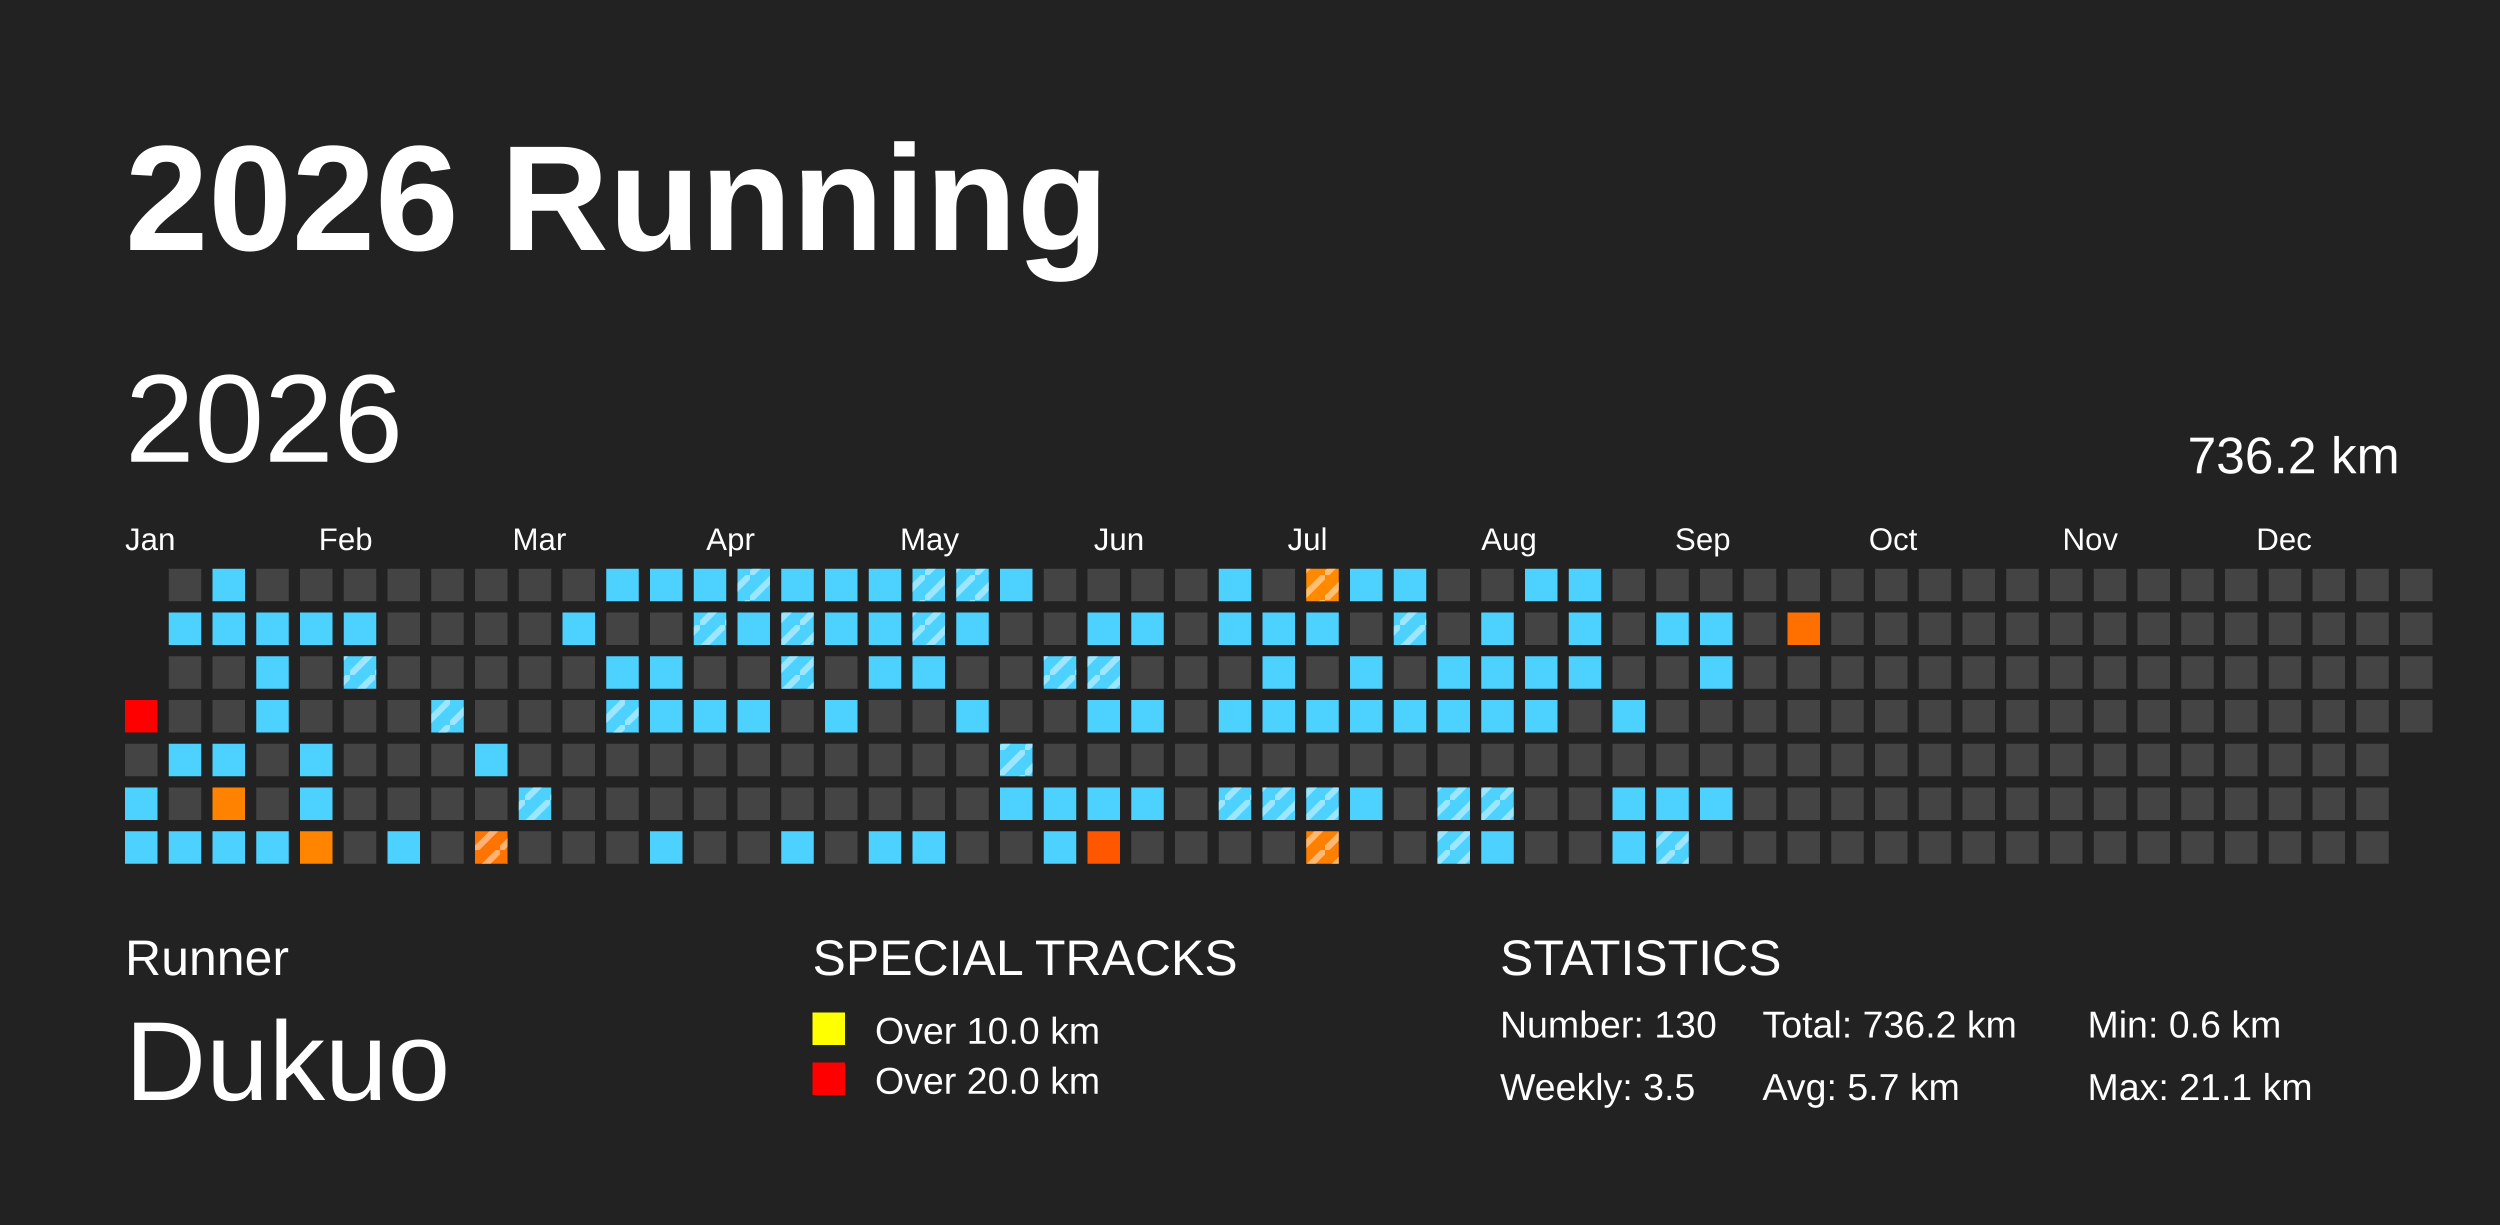
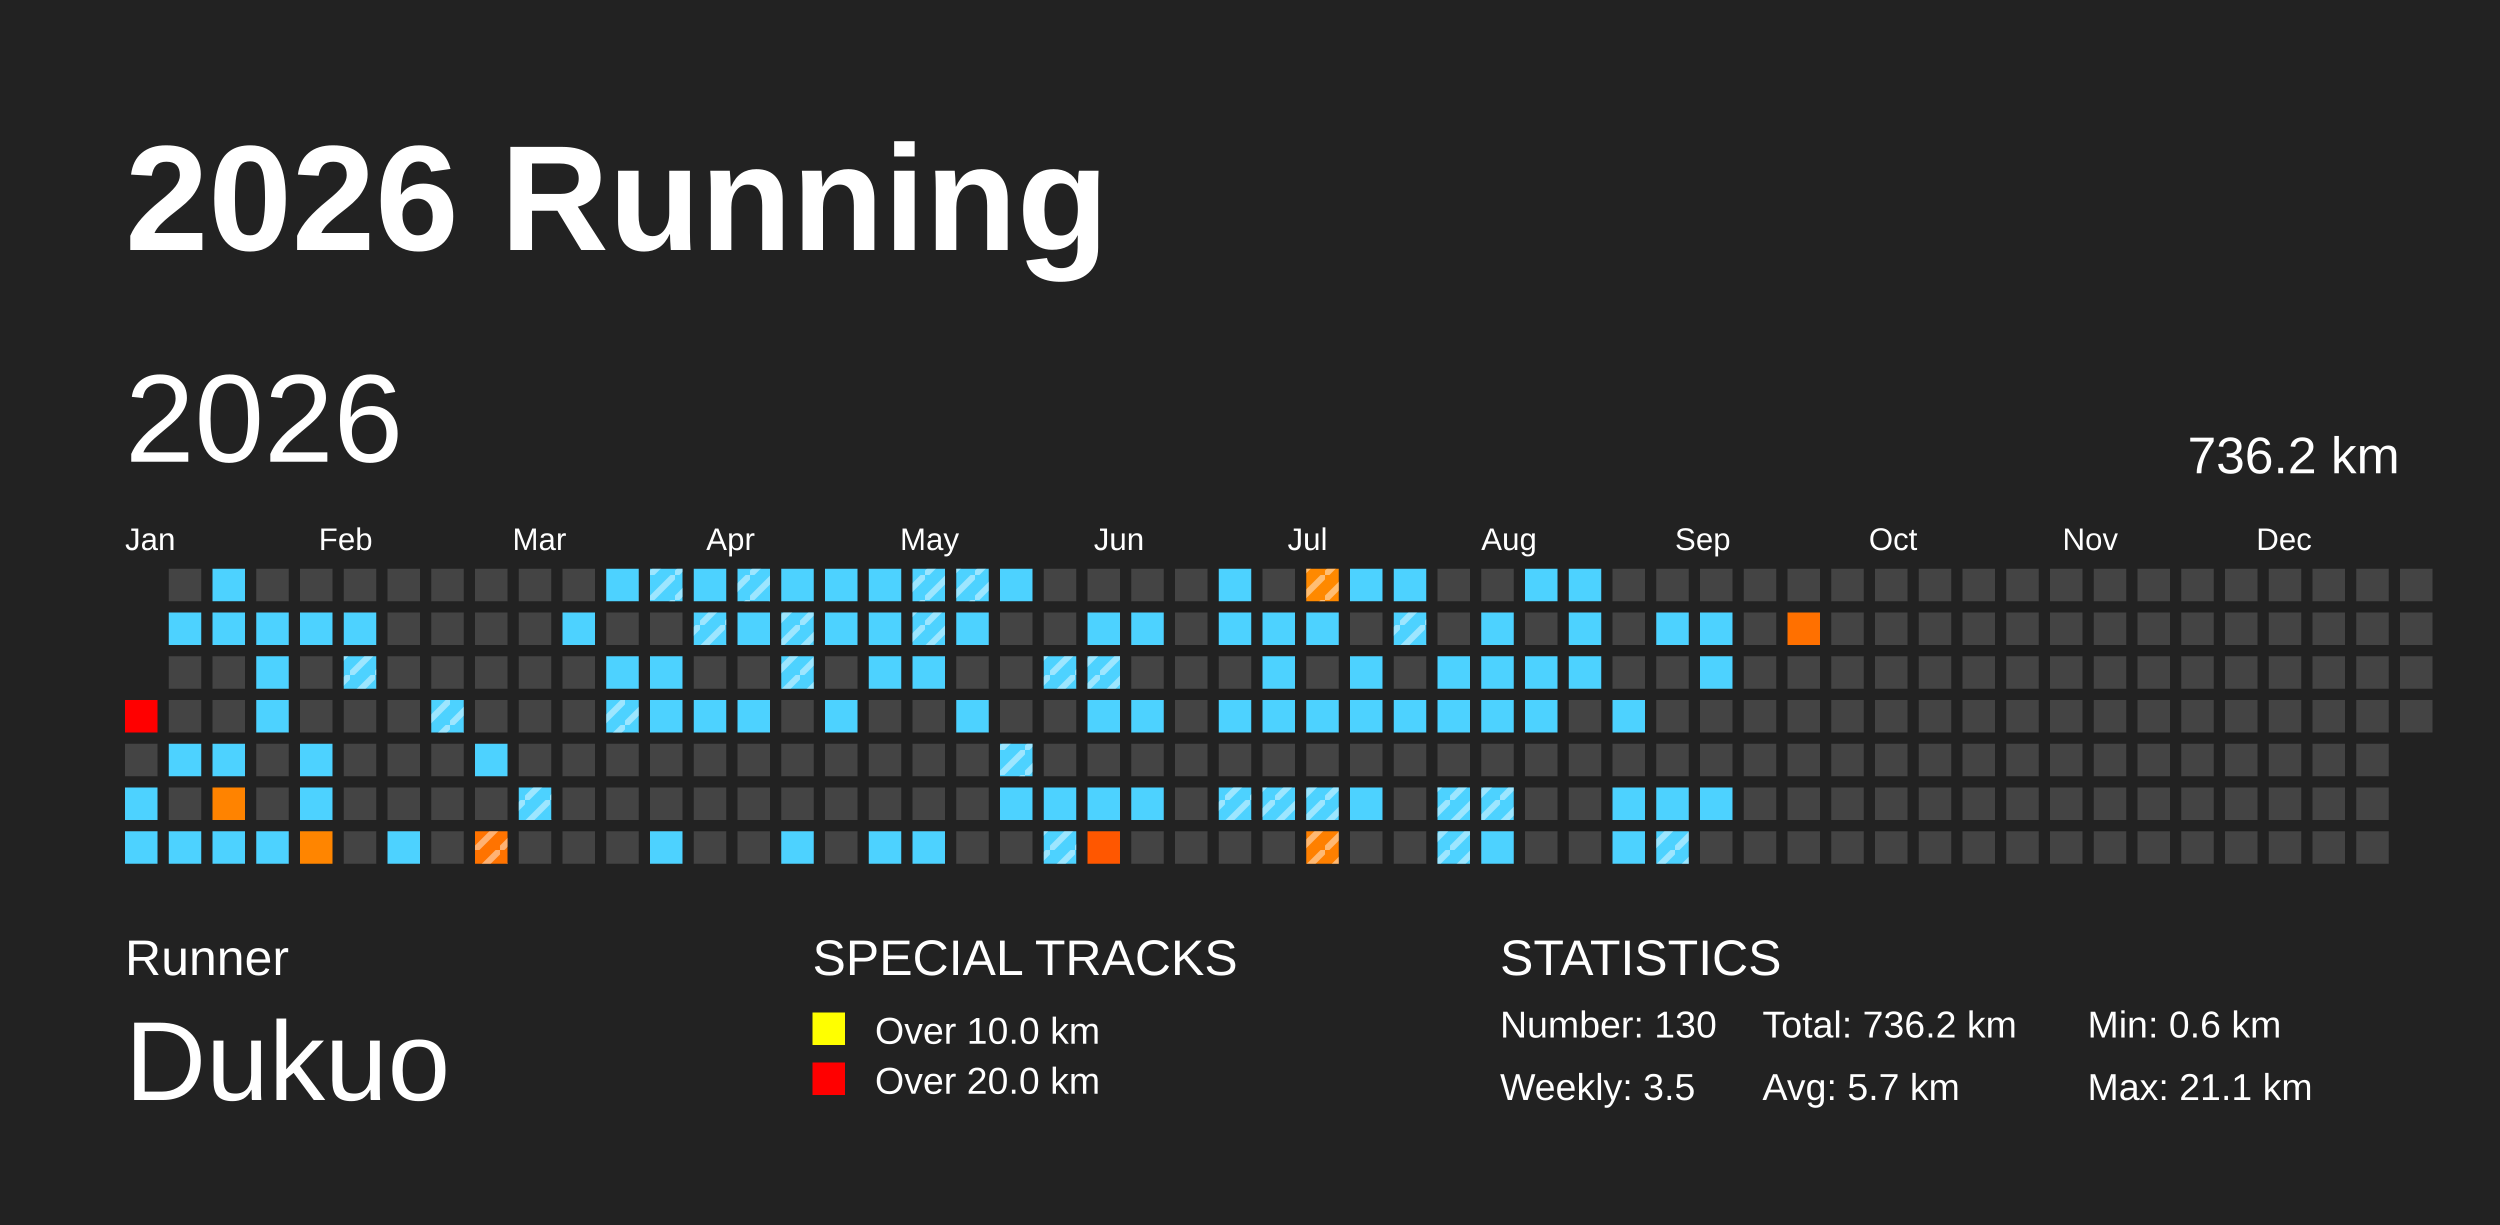
<svg xmlns="http://www.w3.org/2000/svg" baseProfile="full" height="98mm" version="1.1" viewBox="0,0,200,98" width="200mm">
  <defs>
    <pattern height="2" id="indoor-stripe" patternUnits="userSpaceOnUse" width="2">
      <line stroke="white" stroke-opacity="0.45" stroke-width="0.5" x1="0" x2="2" y1="2" y2="0" />
    </pattern>
  </defs>
  <rect fill="#222222" height="98" width="200" x="0" y="0" />
  <text fill="#FFFFFF" style="font-size:12px; font-family:Arial; font-weight:bold;" x="10" y="20">2026 Running</text>
  <text fill="#FFFFFF" style="font-size:4px; font-family:Arial" x="10" y="78">Runner</text>
  <text fill="#FFFFFF" style="font-size:9px; font-family:Arial" x="10" y="88">Dukuo</text>
  <text fill="#FFFFFF" style="font-size:4px; font-family:Arial" x="65" y="78">SPECIAL TRACKS</text>
  <rect fill="yellow" height="2.6" width="2.6" x="65" y="81" />
  <text fill="#FFFFFF" style="font-size:3px; font-family:Arial" x="70" y="83.5">Over 10.0 km</text>
  <rect fill="red" height="2.6" width="2.6" x="65" y="85" />
  <text fill="#FFFFFF" style="font-size:3px; font-family:Arial" x="70" y="87.5">Over 20.0 km</text>
  <text fill="#FFFFFF" style="font-size:4px; font-family:Arial" x="120" y="78">STATISTICS</text>
  <text fill="#FFFFFF" style="font-size:3px; font-family:Arial" x="120" y="83">Number: 130</text>
  <text fill="#FFFFFF" style="font-size:3px; font-family:Arial" x="120" y="88">Weekly: 3.5</text>
  <text fill="#FFFFFF" style="font-size:3px; font-family:Arial" x="141" y="83">Total: 736.2 km</text>
  <text fill="#FFFFFF" style="font-size:3px; font-family:Arial" x="141" y="88">Avg: 5.7 km</text>
  <text fill="#FFFFFF" style="font-size:3px; font-family:Arial" x="167" y="83">Min: 0.6 km</text>
  <text fill="#FFFFFF" style="font-size:3px; font-family:Arial" x="167" y="88">Max: 21.1 km</text>
  <text dominant-baseline="hanging" fill="#FFFFFF" style="font-size:10.0px; font-family:Arial;" x="10" y="30">2026</text>
  <text dominant-baseline="hanging" fill="#FFFFFF" style="font-size:4.125px; font-family:Arial;" x="175" y="35">736.2 km</text>
  <text fill="#FFFFFF" style="font-size:2.5px; font-family:Arial" x="10.0" y="44">Jan</text>
  <text fill="#FFFFFF" style="font-size:2.5px; font-family:Arial" x="25.5" y="44">Feb</text>
  <text fill="#FFFFFF" style="font-size:2.5px; font-family:Arial" x="41.0" y="44">Mar</text>
  <text fill="#FFFFFF" style="font-size:2.5px; font-family:Arial" x="56.5" y="44">Apr</text>
  <text fill="#FFFFFF" style="font-size:2.5px; font-family:Arial" x="72.0" y="44">May</text>
  <text fill="#FFFFFF" style="font-size:2.5px; font-family:Arial" x="87.5" y="44">Jun</text>
  <text fill="#FFFFFF" style="font-size:2.5px; font-family:Arial" x="103.0" y="44">Jul</text>
  <text fill="#FFFFFF" style="font-size:2.5px; font-family:Arial" x="118.5" y="44">Aug</text>
  <text fill="#FFFFFF" style="font-size:2.5px; font-family:Arial" x="134.0" y="44">Sep</text>
  <text fill="#FFFFFF" style="font-size:2.5px; font-family:Arial" x="149.5" y="44">Oct</text>
  <text fill="#FFFFFF" style="font-size:2.5px; font-family:Arial" x="165.0" y="44">Nov</text>
  <text fill="#FFFFFF" style="font-size:2.5px; font-family:Arial" x="180.5" y="44">Dec</text>
  <rect fill="red" height="2.6" width="2.6" x="10.0" y="56.0" />
  <rect fill="#444444" height="2.6" width="2.6" x="10.0" y="59.5" />
  <rect fill="#4dd2ff" height="2.6" width="2.6" x="10.0" y="63.0" />
  <rect fill="#4dd2ff" height="2.6" width="2.6" x="10.0" y="66.5" />
  <rect fill="#444444" height="2.6" width="2.6" x="13.5" y="45.5" />
  <rect fill="#4dd2ff" height="2.6" width="2.6" x="13.5" y="49.0" />
  <rect fill="#444444" height="2.6" width="2.6" x="13.5" y="52.5" />
  <rect fill="#444444" height="2.6" width="2.6" x="13.5" y="56.0" />
  <rect fill="#4dd2ff" height="2.6" width="2.6" x="13.5" y="59.5" />
  <rect fill="#444444" height="2.6" width="2.6" x="13.5" y="63.0" />
  <rect fill="#4dd2ff" height="2.6" width="2.6" x="13.5" y="66.5" />
  <rect fill="#4dd2ff" height="2.6" width="2.6" x="17.0" y="45.5" />
  <rect fill="#4dd2ff" height="2.6" width="2.6" x="17.0" y="49.0" />
  <rect fill="#444444" height="2.6" width="2.6" x="17.0" y="52.5" />
  <rect fill="#444444" height="2.6" width="2.6" x="17.0" y="56.0" />
  <rect fill="#4dd2ff" height="2.6" width="2.6" x="17.0" y="59.5" />
  <rect fill="#ff8300" height="2.6" width="2.6" x="17.0" y="63.0" />
  <rect fill="#4dd2ff" height="2.6" width="2.6" x="17.0" y="66.5" />
  <rect fill="#444444" height="2.6" width="2.6" x="20.5" y="45.5" />
  <rect fill="#4dd2ff" height="2.6" width="2.6" x="20.5" y="49.0" />
  <rect fill="#4dd2ff" height="2.6" width="2.6" x="20.5" y="52.5" />
  <rect fill="#4dd2ff" height="2.6" width="2.6" x="20.5" y="56.0" />
  <rect fill="#444444" height="2.6" width="2.6" x="20.5" y="59.5" />
  <rect fill="#444444" height="2.6" width="2.6" x="20.5" y="63.0" />
  <rect fill="#4dd2ff" height="2.6" width="2.6" x="20.5" y="66.5" />
  <rect fill="#444444" height="2.6" width="2.6" x="24.0" y="45.5" />
  <rect fill="#4dd2ff" height="2.6" width="2.6" x="24.0" y="49.0" />
  <rect fill="#444444" height="2.6" width="2.6" x="24.0" y="52.5" />
  <rect fill="#444444" height="2.6" width="2.6" x="24.0" y="56.0" />
  <rect fill="#4dd2ff" height="2.6" width="2.6" x="24.0" y="59.5" />
  <rect fill="#4dd2ff" height="2.6" width="2.6" x="24.0" y="63.0" />
  <rect fill="#ff8500" height="2.6" width="2.6" x="24.0" y="66.5" />
  <rect fill="#444444" height="2.6" width="2.6" x="27.5" y="45.5" />
  <rect fill="#4dd2ff" height="2.6" width="2.6" x="27.5" y="49.0" />
  <rect fill="#4dd2ff" height="2.6" width="2.6" x="27.5" y="52.5" />
  <rect fill="url(#indoor-stripe)" height="2.6" style="pointer-events: none;" width="2.6" x="27.5" y="52.5" />
  <rect fill="#444444" height="2.6" width="2.6" x="27.5" y="56.0" />
  <rect fill="#444444" height="2.6" width="2.6" x="27.5" y="59.5" />
  <rect fill="#444444" height="2.6" width="2.6" x="27.5" y="63.0" />
  <rect fill="#444444" height="2.6" width="2.6" x="27.5" y="66.5" />
  <rect fill="#444444" height="2.6" width="2.6" x="31.0" y="45.5" />
  <rect fill="#444444" height="2.6" width="2.6" x="31.0" y="49.0" />
  <rect fill="#444444" height="2.6" width="2.6" x="31.0" y="52.5" />
  <rect fill="#444444" height="2.6" width="2.6" x="31.0" y="56.0" />
  <rect fill="#444444" height="2.6" width="2.6" x="31.0" y="59.5" />
  <rect fill="#444444" height="2.6" width="2.6" x="31.0" y="63.0" />
  <rect fill="#4dd2ff" height="2.6" width="2.6" x="31.0" y="66.5" />
  <rect fill="#444444" height="2.6" width="2.6" x="34.5" y="45.5" />
  <rect fill="#444444" height="2.6" width="2.6" x="34.5" y="49.0" />
  <rect fill="#444444" height="2.6" width="2.6" x="34.5" y="52.5" />
  <rect fill="#4dd2ff" height="2.6" width="2.6" x="34.5" y="56.0" />
  <rect fill="url(#indoor-stripe)" height="2.6" style="pointer-events: none;" width="2.6" x="34.5" y="56.0" />
  <rect fill="#444444" height="2.6" width="2.6" x="34.5" y="59.5" />
  <rect fill="#444444" height="2.6" width="2.6" x="34.5" y="63.0" />
  <rect fill="#444444" height="2.6" width="2.6" x="34.5" y="66.5" />
  <rect fill="#444444" height="2.6" width="2.6" x="38.0" y="45.5" />
  <rect fill="#444444" height="2.6" width="2.6" x="38.0" y="49.0" />
  <rect fill="#444444" height="2.6" width="2.6" x="38.0" y="52.5" />
  <rect fill="#444444" height="2.6" width="2.6" x="38.0" y="56.0" />
  <rect fill="#4dd2ff" height="2.6" width="2.6" x="38.0" y="59.5" />
  <rect fill="#444444" height="2.6" width="2.6" x="38.0" y="63.0" />
  <rect fill="#ff7300" height="2.6" width="2.6" x="38.0" y="66.5" />
  <rect fill="url(#indoor-stripe)" height="2.6" style="pointer-events: none;" width="2.6" x="38.0" y="66.5" />
  <rect fill="#444444" height="2.6" width="2.6" x="41.5" y="45.5" />
  <rect fill="#444444" height="2.6" width="2.6" x="41.5" y="49.0" />
  <rect fill="#444444" height="2.6" width="2.6" x="41.5" y="52.5" />
  <rect fill="#444444" height="2.6" width="2.6" x="41.5" y="56.0" />
  <rect fill="#444444" height="2.6" width="2.6" x="41.5" y="59.5" />
  <rect fill="#4dd2ff" height="2.6" width="2.6" x="41.5" y="63.0" />
  <rect fill="url(#indoor-stripe)" height="2.6" style="pointer-events: none;" width="2.6" x="41.5" y="63.0" />
  <rect fill="#444444" height="2.6" width="2.6" x="41.5" y="66.5" />
  <rect fill="#444444" height="2.6" width="2.6" x="45.0" y="45.5" />
  <rect fill="#4dd2ff" height="2.6" width="2.6" x="45.0" y="49.0" />
  <rect fill="#444444" height="2.6" width="2.6" x="45.0" y="52.5" />
  <rect fill="#444444" height="2.6" width="2.6" x="45.0" y="56.0" />
  <rect fill="#444444" height="2.6" width="2.6" x="45.0" y="59.5" />
  <rect fill="#444444" height="2.6" width="2.6" x="45.0" y="63.0" />
  <rect fill="#444444" height="2.6" width="2.6" x="45.0" y="66.5" />
  <rect fill="#4dd2ff" height="2.6" width="2.6" x="48.5" y="45.5" />
  <rect fill="#444444" height="2.6" width="2.6" x="48.5" y="49.0" />
  <rect fill="#4dd2ff" height="2.6" width="2.6" x="48.5" y="52.5" />
  <rect fill="#4dd2ff" height="2.6" width="2.6" x="48.5" y="56.0" />
  <rect fill="url(#indoor-stripe)" height="2.6" style="pointer-events: none;" width="2.6" x="48.5" y="56.0" />
  <rect fill="#444444" height="2.6" width="2.6" x="48.5" y="59.5" />
  <rect fill="#444444" height="2.6" width="2.6" x="48.5" y="63.0" />
  <rect fill="#444444" height="2.6" width="2.6" x="48.5" y="66.5" />
  <rect fill="#4dd2ff" height="2.6" width="2.6" x="52.0" y="45.5" />
+   <rect fill="url(#indoor-stripe)" height="2.6" style="pointer-events: none;" width="2.6" x="52.0" y="45.5" />
  <rect fill="#444444" height="2.6" width="2.6" x="52.0" y="49.0" />
  <rect fill="#4dd2ff" height="2.6" width="2.6" x="52.0" y="52.5" />
  <rect fill="#4dd2ff" height="2.6" width="2.6" x="52.0" y="56.0" />
  <rect fill="#444444" height="2.6" width="2.6" x="52.0" y="59.5" />
  <rect fill="#444444" height="2.6" width="2.6" x="52.0" y="63.0" />
  <rect fill="#4dd2ff" height="2.6" width="2.6" x="52.0" y="66.5" />
  <rect fill="#4dd2ff" height="2.6" width="2.6" x="55.5" y="45.5" />
  <rect fill="#4dd2ff" height="2.6" width="2.6" x="55.5" y="49.0" />
  <rect fill="url(#indoor-stripe)" height="2.6" style="pointer-events: none;" width="2.6" x="55.5" y="49.0" />
  <rect fill="#444444" height="2.6" width="2.6" x="55.5" y="52.5" />
  <rect fill="#4dd2ff" height="2.6" width="2.6" x="55.5" y="56.0" />
  <rect fill="#444444" height="2.6" width="2.6" x="55.5" y="59.5" />
  <rect fill="#444444" height="2.6" width="2.6" x="55.5" y="63.0" />
  <rect fill="#444444" height="2.6" width="2.6" x="55.5" y="66.5" />
  <rect fill="#4dd2ff" height="2.6" width="2.6" x="59.0" y="45.5" />
  <rect fill="url(#indoor-stripe)" height="2.6" style="pointer-events: none;" width="2.6" x="59.0" y="45.5" />
  <rect fill="#4dd2ff" height="2.6" width="2.6" x="59.0" y="49.0" />
  <rect fill="#444444" height="2.6" width="2.6" x="59.0" y="52.5" />
  <rect fill="#4dd2ff" height="2.6" width="2.6" x="59.0" y="56.0" />
  <rect fill="#444444" height="2.6" width="2.6" x="59.0" y="59.5" />
  <rect fill="#444444" height="2.6" width="2.6" x="59.0" y="63.0" />
  <rect fill="#444444" height="2.6" width="2.6" x="59.0" y="66.5" />
  <rect fill="#4dd2ff" height="2.6" width="2.6" x="62.5" y="45.5" />
  <rect fill="#4dd2ff" height="2.6" width="2.6" x="62.5" y="49.0" />
  <rect fill="url(#indoor-stripe)" height="2.6" style="pointer-events: none;" width="2.6" x="62.5" y="49.0" />
  <rect fill="#4dd2ff" height="2.6" width="2.6" x="62.5" y="52.5" />
  <rect fill="url(#indoor-stripe)" height="2.6" style="pointer-events: none;" width="2.6" x="62.5" y="52.5" />
  <rect fill="#444444" height="2.6" width="2.6" x="62.5" y="56.0" />
  <rect fill="#444444" height="2.6" width="2.6" x="62.5" y="59.5" />
  <rect fill="#444444" height="2.6" width="2.6" x="62.5" y="63.0" />
  <rect fill="#4dd2ff" height="2.6" width="2.6" x="62.5" y="66.5" />
  <rect fill="#4dd2ff" height="2.6" width="2.6" x="66.0" y="45.5" />
  <rect fill="#4dd2ff" height="2.6" width="2.6" x="66.0" y="49.0" />
  <rect fill="#444444" height="2.6" width="2.6" x="66.0" y="52.5" />
  <rect fill="#4dd2ff" height="2.6" width="2.6" x="66.0" y="56.0" />
  <rect fill="#444444" height="2.6" width="2.6" x="66.0" y="59.5" />
  <rect fill="#444444" height="2.6" width="2.6" x="66.0" y="63.0" />
  <rect fill="#444444" height="2.6" width="2.6" x="66.0" y="66.5" />
  <rect fill="#4dd2ff" height="2.6" width="2.6" x="69.5" y="45.5" />
  <rect fill="#4dd2ff" height="2.6" width="2.6" x="69.5" y="49.0" />
  <rect fill="#4dd2ff" height="2.6" width="2.6" x="69.5" y="52.5" />
  <rect fill="#444444" height="2.6" width="2.6" x="69.5" y="56.0" />
  <rect fill="#444444" height="2.6" width="2.6" x="69.5" y="59.5" />
  <rect fill="#444444" height="2.6" width="2.6" x="69.5" y="63.0" />
  <rect fill="#4dd2ff" height="2.6" width="2.6" x="69.5" y="66.5" />
  <rect fill="#4dd2ff" height="2.6" width="2.6" x="73.0" y="45.5" />
  <rect fill="url(#indoor-stripe)" height="2.6" style="pointer-events: none;" width="2.6" x="73.0" y="45.5" />
  <rect fill="#4dd2ff" height="2.6" width="2.6" x="73.0" y="49.0" />
  <rect fill="url(#indoor-stripe)" height="2.6" style="pointer-events: none;" width="2.6" x="73.0" y="49.0" />
  <rect fill="#4dd2ff" height="2.6" width="2.6" x="73.0" y="52.5" />
  <rect fill="#444444" height="2.6" width="2.6" x="73.0" y="56.0" />
  <rect fill="#444444" height="2.6" width="2.6" x="73.0" y="59.5" />
  <rect fill="#444444" height="2.6" width="2.6" x="73.0" y="63.0" />
  <rect fill="#4dd2ff" height="2.6" width="2.6" x="73.0" y="66.5" />
  <rect fill="#4dd2ff" height="2.6" width="2.6" x="76.5" y="45.5" />
  <rect fill="url(#indoor-stripe)" height="2.6" style="pointer-events: none;" width="2.6" x="76.5" y="45.5" />
  <rect fill="#4dd2ff" height="2.6" width="2.6" x="76.5" y="49.0" />
  <rect fill="#444444" height="2.6" width="2.6" x="76.5" y="52.5" />
  <rect fill="#4dd2ff" height="2.6" width="2.6" x="76.5" y="56.0" />
  <rect fill="#444444" height="2.6" width="2.6" x="76.5" y="59.5" />
  <rect fill="#444444" height="2.6" width="2.6" x="76.5" y="63.0" />
  <rect fill="#444444" height="2.6" width="2.6" x="76.5" y="66.5" />
  <rect fill="#4dd2ff" height="2.6" width="2.6" x="80.0" y="45.5" />
  <rect fill="#444444" height="2.6" width="2.6" x="80.0" y="49.0" />
  <rect fill="#444444" height="2.6" width="2.6" x="80.0" y="52.5" />
  <rect fill="#444444" height="2.6" width="2.6" x="80.0" y="56.0" />
  <rect fill="#4dd2ff" height="2.6" width="2.6" x="80.0" y="59.5" />
  <rect fill="url(#indoor-stripe)" height="2.6" style="pointer-events: none;" width="2.6" x="80.0" y="59.5" />
  <rect fill="#4dd2ff" height="2.6" width="2.6" x="80.0" y="63.0" />
  <rect fill="#444444" height="2.6" width="2.6" x="80.0" y="66.5" />
  <rect fill="#444444" height="2.6" width="2.6" x="83.5" y="45.5" />
  <rect fill="#444444" height="2.6" width="2.6" x="83.5" y="49.0" />
  <rect fill="#4dd2ff" height="2.6" width="2.6" x="83.5" y="52.5" />
  <rect fill="url(#indoor-stripe)" height="2.6" style="pointer-events: none;" width="2.6" x="83.5" y="52.5" />
  <rect fill="#444444" height="2.6" width="2.6" x="83.5" y="56.0" />
  <rect fill="#444444" height="2.6" width="2.6" x="83.5" y="59.5" />
  <rect fill="#4dd2ff" height="2.6" width="2.6" x="83.5" y="63.0" />
  <rect fill="#4dd2ff" height="2.6" width="2.6" x="83.5" y="66.5" />
+   <rect fill="url(#indoor-stripe)" height="2.6" style="pointer-events: none;" width="2.6" x="83.5" y="66.5" />
  <rect fill="#444444" height="2.6" width="2.6" x="87.0" y="45.5" />
  <rect fill="#4dd2ff" height="2.6" width="2.6" x="87.0" y="49.0" />
  <rect fill="#4dd2ff" height="2.6" width="2.6" x="87.0" y="52.5" />
  <rect fill="url(#indoor-stripe)" height="2.6" style="pointer-events: none;" width="2.6" x="87.0" y="52.5" />
  <rect fill="#4dd2ff" height="2.6" width="2.6" x="87.0" y="56.0" />
  <rect fill="#444444" height="2.6" width="2.6" x="87.0" y="59.5" />
  <rect fill="#4dd2ff" height="2.6" width="2.6" x="87.0" y="63.0" />
  <rect fill="#ff5700" height="2.6" width="2.6" x="87.0" y="66.5" />
  <rect fill="#444444" height="2.6" width="2.6" x="90.5" y="45.5" />
  <rect fill="#4dd2ff" height="2.6" width="2.6" x="90.5" y="49.0" />
  <rect fill="#444444" height="2.6" width="2.6" x="90.5" y="52.5" />
  <rect fill="#4dd2ff" height="2.6" width="2.6" x="90.5" y="56.0" />
  <rect fill="#444444" height="2.6" width="2.6" x="90.5" y="59.5" />
  <rect fill="#4dd2ff" height="2.6" width="2.6" x="90.5" y="63.0" />
  <rect fill="#444444" height="2.6" width="2.6" x="90.5" y="66.5" />
  <rect fill="#444444" height="2.6" width="2.6" x="94.0" y="45.5" />
  <rect fill="#444444" height="2.6" width="2.6" x="94.0" y="49.0" />
  <rect fill="#444444" height="2.6" width="2.6" x="94.0" y="52.5" />
  <rect fill="#444444" height="2.6" width="2.6" x="94.0" y="56.0" />
  <rect fill="#444444" height="2.6" width="2.6" x="94.0" y="59.5" />
  <rect fill="#444444" height="2.6" width="2.6" x="94.0" y="63.0" />
  <rect fill="#444444" height="2.6" width="2.6" x="94.0" y="66.5" />
  <rect fill="#4dd2ff" height="2.6" width="2.6" x="97.5" y="45.5" />
  <rect fill="#4dd2ff" height="2.6" width="2.6" x="97.5" y="49.0" />
  <rect fill="#444444" height="2.6" width="2.6" x="97.5" y="52.5" />
  <rect fill="#4dd2ff" height="2.6" width="2.6" x="97.5" y="56.0" />
  <rect fill="#444444" height="2.6" width="2.6" x="97.5" y="59.5" />
  <rect fill="#4dd2ff" height="2.6" width="2.6" x="97.5" y="63.0" />
  <rect fill="url(#indoor-stripe)" height="2.6" style="pointer-events: none;" width="2.6" x="97.5" y="63.0" />
  <rect fill="#444444" height="2.6" width="2.6" x="97.5" y="66.5" />
  <rect fill="#444444" height="2.6" width="2.6" x="101.0" y="45.5" />
  <rect fill="#4dd2ff" height="2.6" width="2.6" x="101.0" y="49.0" />
  <rect fill="#4dd2ff" height="2.6" width="2.6" x="101.0" y="52.5" />
  <rect fill="#4dd2ff" height="2.6" width="2.6" x="101.0" y="56.0" />
  <rect fill="#444444" height="2.6" width="2.6" x="101.0" y="59.5" />
  <rect fill="#4dd2ff" height="2.6" width="2.6" x="101.0" y="63.0" />
  <rect fill="url(#indoor-stripe)" height="2.6" style="pointer-events: none;" width="2.6" x="101.0" y="63.0" />
  <rect fill="#444444" height="2.6" width="2.6" x="101.0" y="66.5" />
  <rect fill="#ff8900" height="2.6" width="2.6" x="104.5" y="45.5" />
  <rect fill="url(#indoor-stripe)" height="2.6" style="pointer-events: none;" width="2.6" x="104.5" y="45.5" />
  <rect fill="#4dd2ff" height="2.6" width="2.6" x="104.5" y="49.0" />
  <rect fill="#444444" height="2.6" width="2.6" x="104.5" y="52.5" />
  <rect fill="#4dd2ff" height="2.6" width="2.6" x="104.5" y="56.0" />
  <rect fill="#444444" height="2.6" width="2.6" x="104.5" y="59.5" />
  <rect fill="#4dd2ff" height="2.6" width="2.6" x="104.5" y="63.0" />
  <rect fill="url(#indoor-stripe)" height="2.6" style="pointer-events: none;" width="2.6" x="104.5" y="63.0" />
  <rect fill="#ff8000" height="2.6" width="2.6" x="104.5" y="66.5" />
  <rect fill="url(#indoor-stripe)" height="2.6" style="pointer-events: none;" width="2.6" x="104.5" y="66.5" />
  <rect fill="#4dd2ff" height="2.6" width="2.6" x="108.0" y="45.5" />
  <rect fill="#444444" height="2.6" width="2.6" x="108.0" y="49.0" />
  <rect fill="#4dd2ff" height="2.6" width="2.6" x="108.0" y="52.5" />
  <rect fill="#4dd2ff" height="2.6" width="2.6" x="108.0" y="56.0" />
  <rect fill="#444444" height="2.6" width="2.6" x="108.0" y="59.5" />
  <rect fill="#4dd2ff" height="2.6" width="2.6" x="108.0" y="63.0" />
  <rect fill="#444444" height="2.6" width="2.6" x="108.0" y="66.5" />
  <rect fill="#4dd2ff" height="2.6" width="2.6" x="111.5" y="45.5" />
  <rect fill="#4dd2ff" height="2.6" width="2.6" x="111.5" y="49.0" />
  <rect fill="url(#indoor-stripe)" height="2.6" style="pointer-events: none;" width="2.6" x="111.5" y="49.0" />
  <rect fill="#444444" height="2.6" width="2.6" x="111.5" y="52.5" />
  <rect fill="#4dd2ff" height="2.6" width="2.6" x="111.5" y="56.0" />
  <rect fill="#444444" height="2.6" width="2.6" x="111.5" y="59.5" />
  <rect fill="#444444" height="2.6" width="2.6" x="111.5" y="63.0" />
  <rect fill="#444444" height="2.6" width="2.6" x="111.5" y="66.5" />
  <rect fill="#444444" height="2.6" width="2.6" x="115.0" y="45.5" />
  <rect fill="#444444" height="2.6" width="2.6" x="115.0" y="49.0" />
  <rect fill="#4dd2ff" height="2.6" width="2.6" x="115.0" y="52.5" />
  <rect fill="#4dd2ff" height="2.6" width="2.6" x="115.0" y="56.0" />
  <rect fill="#444444" height="2.6" width="2.6" x="115.0" y="59.5" />
  <rect fill="#4dd2ff" height="2.6" width="2.6" x="115.0" y="63.0" />
  <rect fill="url(#indoor-stripe)" height="2.6" style="pointer-events: none;" width="2.6" x="115.0" y="63.0" />
  <rect fill="#4dd2ff" height="2.6" width="2.6" x="115.0" y="66.5" />
  <rect fill="url(#indoor-stripe)" height="2.6" style="pointer-events: none;" width="2.6" x="115.0" y="66.5" />
  <rect fill="#444444" height="2.6" width="2.6" x="118.5" y="45.5" />
  <rect fill="#4dd2ff" height="2.6" width="2.6" x="118.5" y="49.0" />
  <rect fill="#4dd2ff" height="2.6" width="2.6" x="118.5" y="52.5" />
  <rect fill="#4dd2ff" height="2.6" width="2.6" x="118.5" y="56.0" />
  <rect fill="#444444" height="2.6" width="2.6" x="118.5" y="59.5" />
  <rect fill="#4dd2ff" height="2.6" width="2.6" x="118.5" y="63.0" />
  <rect fill="url(#indoor-stripe)" height="2.6" style="pointer-events: none;" width="2.6" x="118.5" y="63.0" />
  <rect fill="#4dd2ff" height="2.6" width="2.6" x="118.5" y="66.5" />
  <rect fill="#4dd2ff" height="2.6" width="2.6" x="122.0" y="45.5" />
  <rect fill="#444444" height="2.6" width="2.6" x="122.0" y="49.0" />
  <rect fill="#4dd2ff" height="2.6" width="2.6" x="122.0" y="52.5" />
  <rect fill="#4dd2ff" height="2.6" width="2.6" x="122.0" y="56.0" />
  <rect fill="#444444" height="2.6" width="2.6" x="122.0" y="59.5" />
  <rect fill="#444444" height="2.6" width="2.6" x="122.0" y="63.0" />
  <rect fill="#444444" height="2.6" width="2.6" x="122.0" y="66.5" />
  <rect fill="#4dd2ff" height="2.6" width="2.6" x="125.5" y="45.5" />
  <rect fill="#4dd2ff" height="2.6" width="2.6" x="125.5" y="49.0" />
  <rect fill="#4dd2ff" height="2.6" width="2.6" x="125.5" y="52.5" />
  <rect fill="#444444" height="2.6" width="2.6" x="125.5" y="56.0" />
  <rect fill="#444444" height="2.6" width="2.6" x="125.5" y="59.5" />
  <rect fill="#444444" height="2.6" width="2.6" x="125.5" y="63.0" />
  <rect fill="#444444" height="2.6" width="2.6" x="125.5" y="66.5" />
  <rect fill="#444444" height="2.6" width="2.6" x="129.0" y="45.5" />
  <rect fill="#444444" height="2.6" width="2.6" x="129.0" y="49.0" />
  <rect fill="#444444" height="2.6" width="2.6" x="129.0" y="52.5" />
  <rect fill="#4dd2ff" height="2.6" width="2.6" x="129.0" y="56.0" />
  <rect fill="#444444" height="2.6" width="2.6" x="129.0" y="59.5" />
  <rect fill="#4dd2ff" height="2.6" width="2.6" x="129.0" y="63.0" />
  <rect fill="#4dd2ff" height="2.6" width="2.6" x="129.0" y="66.5" />
  <rect fill="#444444" height="2.6" width="2.6" x="132.5" y="45.5" />
  <rect fill="#4dd2ff" height="2.6" width="2.6" x="132.5" y="49.0" />
  <rect fill="#444444" height="2.6" width="2.6" x="132.5" y="52.5" />
  <rect fill="#444444" height="2.6" width="2.6" x="132.5" y="56.0" />
  <rect fill="#444444" height="2.6" width="2.6" x="132.5" y="59.5" />
  <rect fill="#4dd2ff" height="2.6" width="2.6" x="132.5" y="63.0" />
  <rect fill="#4dd2ff" height="2.6" width="2.6" x="132.5" y="66.5" />
  <rect fill="url(#indoor-stripe)" height="2.6" style="pointer-events: none;" width="2.6" x="132.5" y="66.5" />
  <rect fill="#444444" height="2.6" width="2.6" x="136.0" y="45.5" />
  <rect fill="#4dd2ff" height="2.6" width="2.6" x="136.0" y="49.0" />
  <rect fill="#4dd2ff" height="2.6" width="2.6" x="136.0" y="52.5" />
  <rect fill="#444444" height="2.6" width="2.6" x="136.0" y="56.0" />
  <rect fill="#444444" height="2.6" width="2.6" x="136.0" y="59.5" />
  <rect fill="#4dd2ff" height="2.6" width="2.6" x="136.0" y="63.0" />
  <rect fill="#444444" height="2.6" width="2.6" x="136.0" y="66.5" />
  <rect fill="#444444" height="2.6" width="2.6" x="139.5" y="45.5" />
  <rect fill="#444444" height="2.6" width="2.6" x="139.5" y="49.0" />
  <rect fill="#444444" height="2.6" width="2.6" x="139.5" y="52.5" />
  <rect fill="#444444" height="2.6" width="2.6" x="139.5" y="56.0" />
  <rect fill="#444444" height="2.6" width="2.6" x="139.5" y="59.5" />
  <rect fill="#444444" height="2.6" width="2.6" x="139.5" y="63.0" />
  <rect fill="#444444" height="2.6" width="2.6" x="139.5" y="66.5" />
  <rect fill="#444444" height="2.6" width="2.6" x="143.0" y="45.5" />
  <rect fill="#ff7000" height="2.6" width="2.6" x="143.0" y="49.0" />
  <rect fill="#444444" height="2.6" width="2.6" x="143.0" y="52.5" />
  <rect fill="#444444" height="2.6" width="2.6" x="143.0" y="56.0" />
  <rect fill="#444444" height="2.6" width="2.6" x="143.0" y="59.5" />
  <rect fill="#444444" height="2.6" width="2.6" x="143.0" y="63.0" />
  <rect fill="#444444" height="2.6" width="2.6" x="143.0" y="66.5" />
  <rect fill="#444444" height="2.6" width="2.6" x="146.5" y="45.5" />
  <rect fill="#444444" height="2.6" width="2.6" x="146.5" y="49.0" />
  <rect fill="#444444" height="2.6" width="2.6" x="146.5" y="52.5" />
  <rect fill="#444444" height="2.6" width="2.6" x="146.5" y="56.0" />
  <rect fill="#444444" height="2.6" width="2.6" x="146.5" y="59.5" />
  <rect fill="#444444" height="2.6" width="2.6" x="146.5" y="63.0" />
  <rect fill="#444444" height="2.6" width="2.6" x="146.5" y="66.5" />
  <rect fill="#444444" height="2.6" width="2.6" x="150.0" y="45.5" />
  <rect fill="#444444" height="2.6" width="2.6" x="150.0" y="49.0" />
  <rect fill="#444444" height="2.6" width="2.6" x="150.0" y="52.5" />
  <rect fill="#444444" height="2.6" width="2.6" x="150.0" y="56.0" />
  <rect fill="#444444" height="2.6" width="2.6" x="150.0" y="59.5" />
  <rect fill="#444444" height="2.6" width="2.6" x="150.0" y="63.0" />
  <rect fill="#444444" height="2.6" width="2.6" x="150.0" y="66.5" />
  <rect fill="#444444" height="2.6" width="2.6" x="153.5" y="45.5" />
  <rect fill="#444444" height="2.6" width="2.6" x="153.5" y="49.0" />
  <rect fill="#444444" height="2.6" width="2.6" x="153.5" y="52.5" />
  <rect fill="#444444" height="2.6" width="2.6" x="153.5" y="56.0" />
  <rect fill="#444444" height="2.6" width="2.6" x="153.5" y="59.5" />
  <rect fill="#444444" height="2.6" width="2.6" x="153.5" y="63.0" />
  <rect fill="#444444" height="2.6" width="2.6" x="153.5" y="66.5" />
  <rect fill="#444444" height="2.6" width="2.6" x="157.0" y="45.5" />
  <rect fill="#444444" height="2.6" width="2.6" x="157.0" y="49.0" />
  <rect fill="#444444" height="2.6" width="2.6" x="157.0" y="52.5" />
  <rect fill="#444444" height="2.6" width="2.6" x="157.0" y="56.0" />
  <rect fill="#444444" height="2.6" width="2.6" x="157.0" y="59.5" />
  <rect fill="#444444" height="2.6" width="2.6" x="157.0" y="63.0" />
  <rect fill="#444444" height="2.6" width="2.6" x="157.0" y="66.5" />
  <rect fill="#444444" height="2.6" width="2.6" x="160.5" y="45.5" />
  <rect fill="#444444" height="2.6" width="2.6" x="160.5" y="49.0" />
  <rect fill="#444444" height="2.6" width="2.6" x="160.5" y="52.5" />
  <rect fill="#444444" height="2.6" width="2.6" x="160.5" y="56.0" />
  <rect fill="#444444" height="2.6" width="2.6" x="160.5" y="59.5" />
  <rect fill="#444444" height="2.6" width="2.6" x="160.5" y="63.0" />
  <rect fill="#444444" height="2.6" width="2.6" x="160.5" y="66.5" />
  <rect fill="#444444" height="2.6" width="2.6" x="164.0" y="45.5" />
  <rect fill="#444444" height="2.6" width="2.6" x="164.0" y="49.0" />
  <rect fill="#444444" height="2.6" width="2.6" x="164.0" y="52.5" />
  <rect fill="#444444" height="2.6" width="2.6" x="164.0" y="56.0" />
  <rect fill="#444444" height="2.6" width="2.6" x="164.0" y="59.5" />
  <rect fill="#444444" height="2.6" width="2.6" x="164.0" y="63.0" />
  <rect fill="#444444" height="2.6" width="2.6" x="164.0" y="66.5" />
  <rect fill="#444444" height="2.6" width="2.6" x="167.5" y="45.5" />
  <rect fill="#444444" height="2.6" width="2.6" x="167.5" y="49.0" />
  <rect fill="#444444" height="2.6" width="2.6" x="167.5" y="52.5" />
  <rect fill="#444444" height="2.6" width="2.6" x="167.5" y="56.0" />
  <rect fill="#444444" height="2.6" width="2.6" x="167.5" y="59.5" />
  <rect fill="#444444" height="2.6" width="2.6" x="167.5" y="63.0" />
  <rect fill="#444444" height="2.6" width="2.6" x="167.5" y="66.5" />
  <rect fill="#444444" height="2.6" width="2.6" x="171.0" y="45.5" />
  <rect fill="#444444" height="2.6" width="2.6" x="171.0" y="49.0" />
  <rect fill="#444444" height="2.6" width="2.6" x="171.0" y="52.5" />
  <rect fill="#444444" height="2.6" width="2.6" x="171.0" y="56.0" />
  <rect fill="#444444" height="2.6" width="2.6" x="171.0" y="59.5" />
  <rect fill="#444444" height="2.6" width="2.6" x="171.0" y="63.0" />
  <rect fill="#444444" height="2.6" width="2.6" x="171.0" y="66.5" />
  <rect fill="#444444" height="2.6" width="2.6" x="174.5" y="45.5" />
  <rect fill="#444444" height="2.6" width="2.6" x="174.5" y="49.0" />
  <rect fill="#444444" height="2.6" width="2.6" x="174.5" y="52.5" />
  <rect fill="#444444" height="2.6" width="2.6" x="174.5" y="56.0" />
  <rect fill="#444444" height="2.6" width="2.6" x="174.5" y="59.5" />
  <rect fill="#444444" height="2.6" width="2.6" x="174.5" y="63.0" />
  <rect fill="#444444" height="2.6" width="2.6" x="174.5" y="66.5" />
  <rect fill="#444444" height="2.6" width="2.6" x="178.0" y="45.5" />
  <rect fill="#444444" height="2.6" width="2.6" x="178.0" y="49.0" />
  <rect fill="#444444" height="2.6" width="2.6" x="178.0" y="52.5" />
  <rect fill="#444444" height="2.6" width="2.6" x="178.0" y="56.0" />
  <rect fill="#444444" height="2.6" width="2.6" x="178.0" y="59.5" />
  <rect fill="#444444" height="2.6" width="2.6" x="178.0" y="63.0" />
  <rect fill="#444444" height="2.6" width="2.6" x="178.0" y="66.5" />
  <rect fill="#444444" height="2.6" width="2.6" x="181.5" y="45.5" />
  <rect fill="#444444" height="2.6" width="2.6" x="181.5" y="49.0" />
  <rect fill="#444444" height="2.6" width="2.6" x="181.5" y="52.5" />
  <rect fill="#444444" height="2.6" width="2.6" x="181.5" y="56.0" />
  <rect fill="#444444" height="2.6" width="2.6" x="181.5" y="59.5" />
  <rect fill="#444444" height="2.6" width="2.6" x="181.5" y="63.0" />
  <rect fill="#444444" height="2.6" width="2.6" x="181.5" y="66.5" />
  <rect fill="#444444" height="2.6" width="2.6" x="185.0" y="45.5" />
  <rect fill="#444444" height="2.6" width="2.6" x="185.0" y="49.0" />
  <rect fill="#444444" height="2.6" width="2.6" x="185.0" y="52.5" />
  <rect fill="#444444" height="2.6" width="2.6" x="185.0" y="56.0" />
  <rect fill="#444444" height="2.6" width="2.6" x="185.0" y="59.5" />
  <rect fill="#444444" height="2.6" width="2.6" x="185.0" y="63.0" />
  <rect fill="#444444" height="2.6" width="2.6" x="185.0" y="66.5" />
  <rect fill="#444444" height="2.6" width="2.6" x="188.5" y="45.5" />
  <rect fill="#444444" height="2.6" width="2.6" x="188.5" y="49.0" />
  <rect fill="#444444" height="2.6" width="2.6" x="188.5" y="52.5" />
  <rect fill="#444444" height="2.6" width="2.6" x="188.5" y="56.0" />
  <rect fill="#444444" height="2.6" width="2.6" x="188.5" y="59.5" />
  <rect fill="#444444" height="2.6" width="2.6" x="188.5" y="63.0" />
  <rect fill="#444444" height="2.6" width="2.6" x="188.5" y="66.5" />
  <rect fill="#444444" height="2.6" width="2.6" x="192.0" y="45.5" />
  <rect fill="#444444" height="2.6" width="2.6" x="192.0" y="49.0" />
  <rect fill="#444444" height="2.6" width="2.6" x="192.0" y="52.5" />
  <rect fill="#444444" height="2.6" width="2.6" x="192.0" y="56.0" />
</svg>
